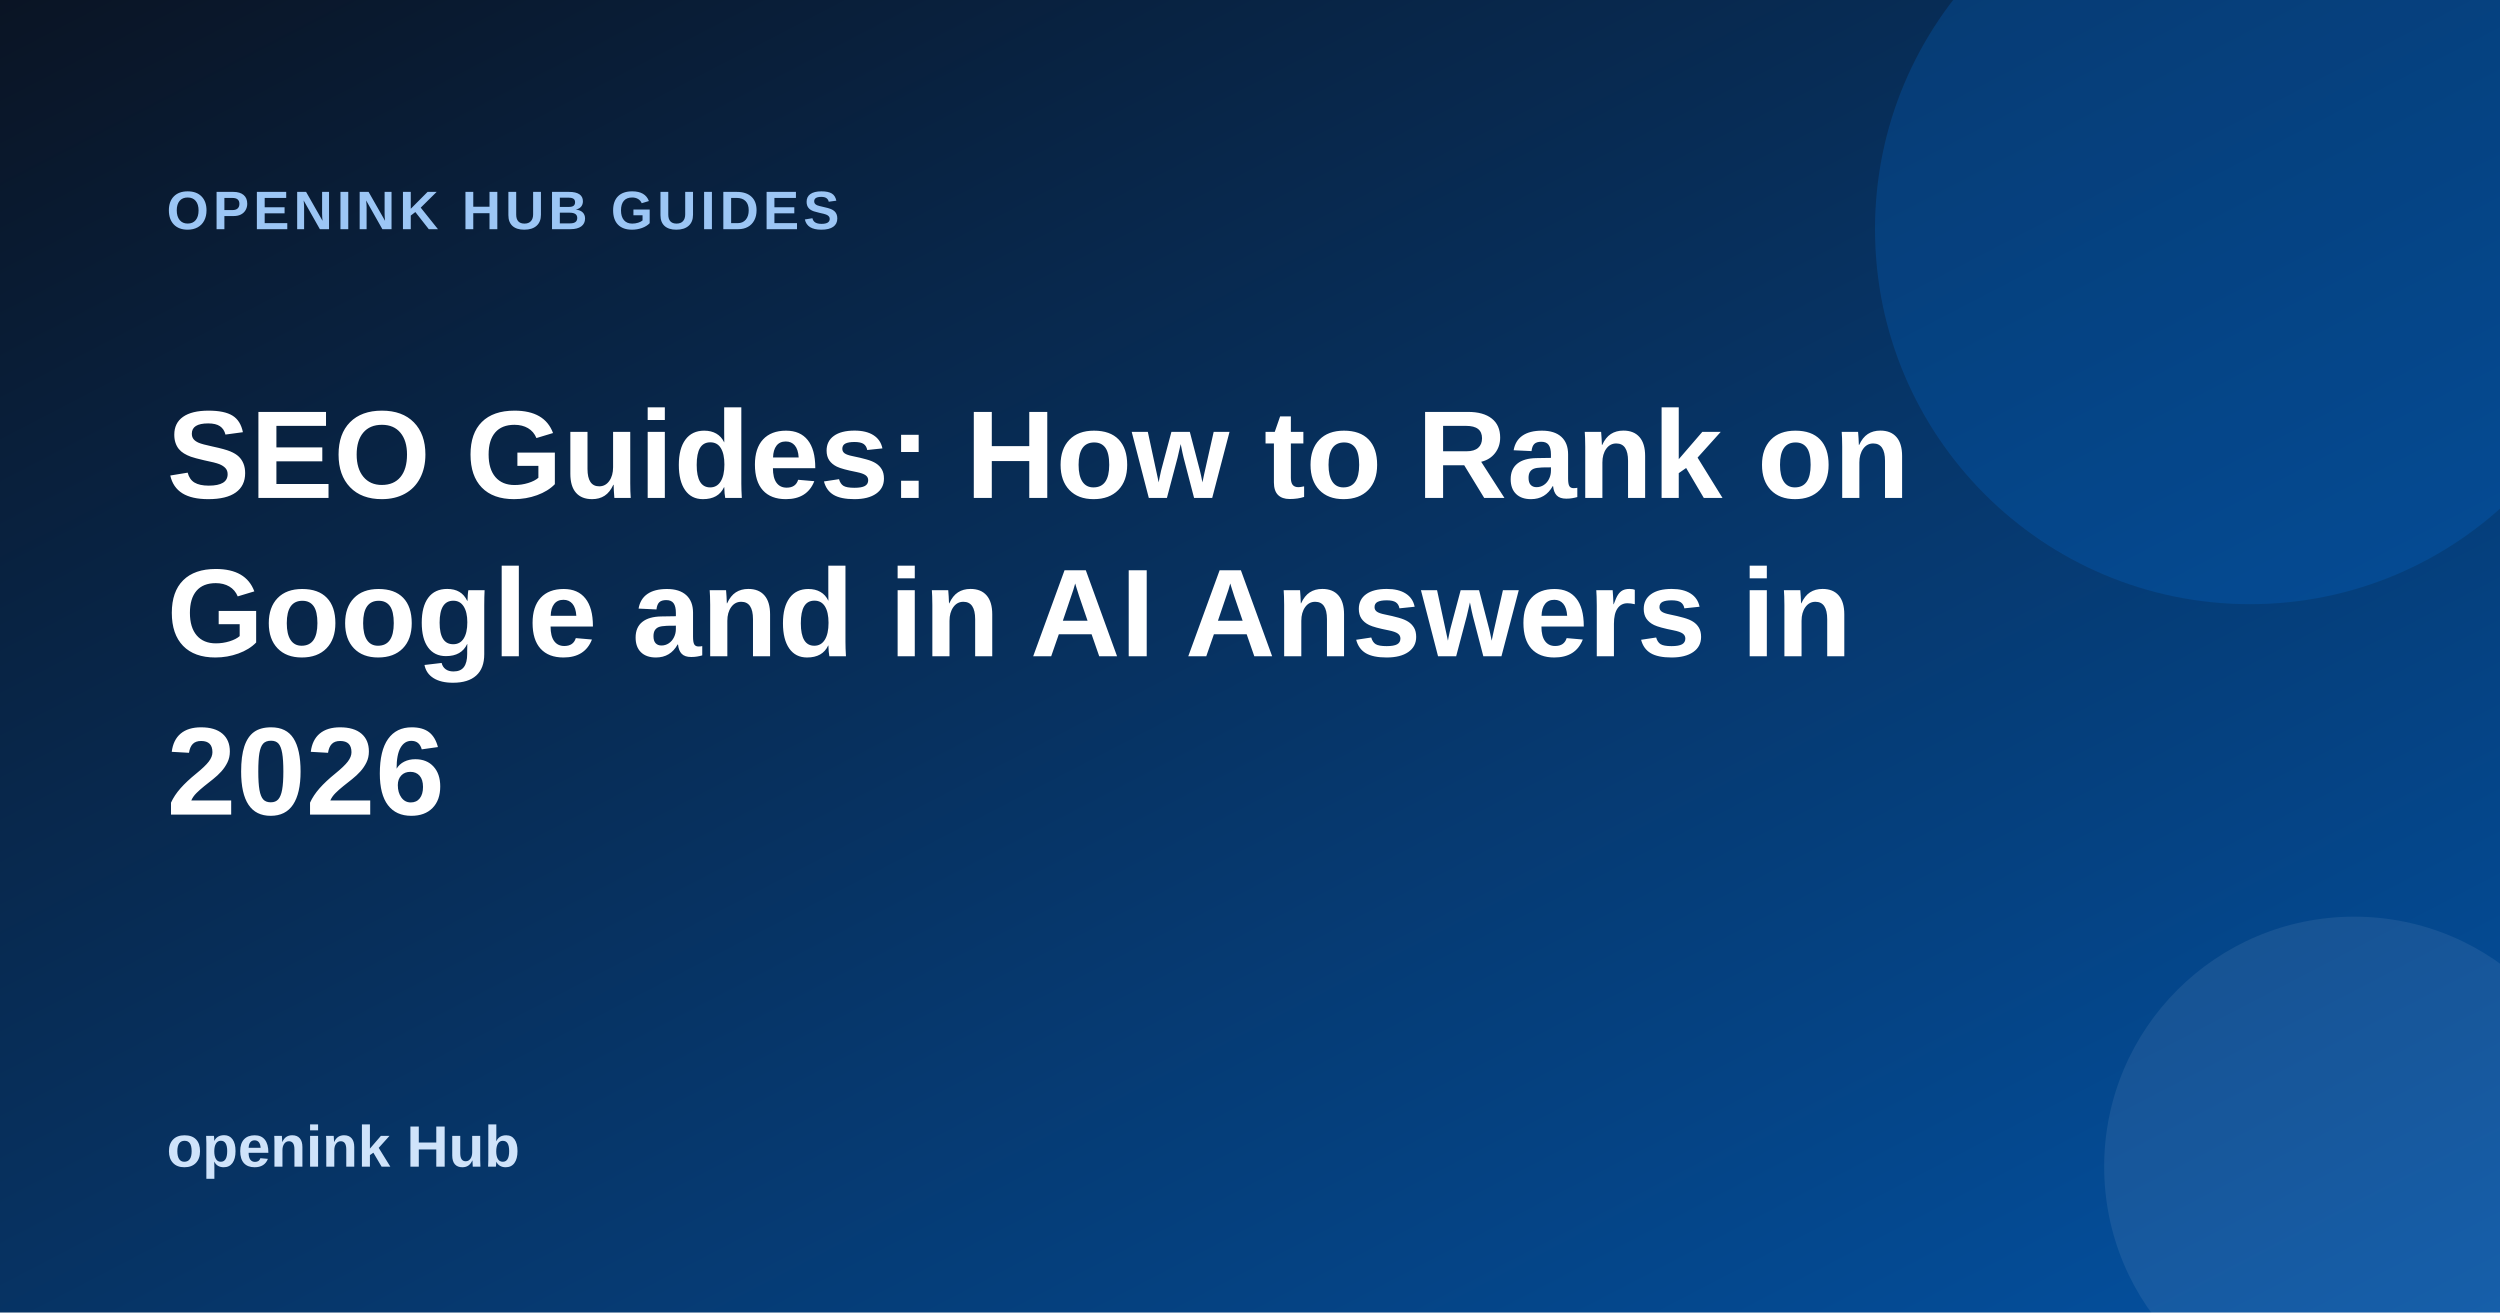
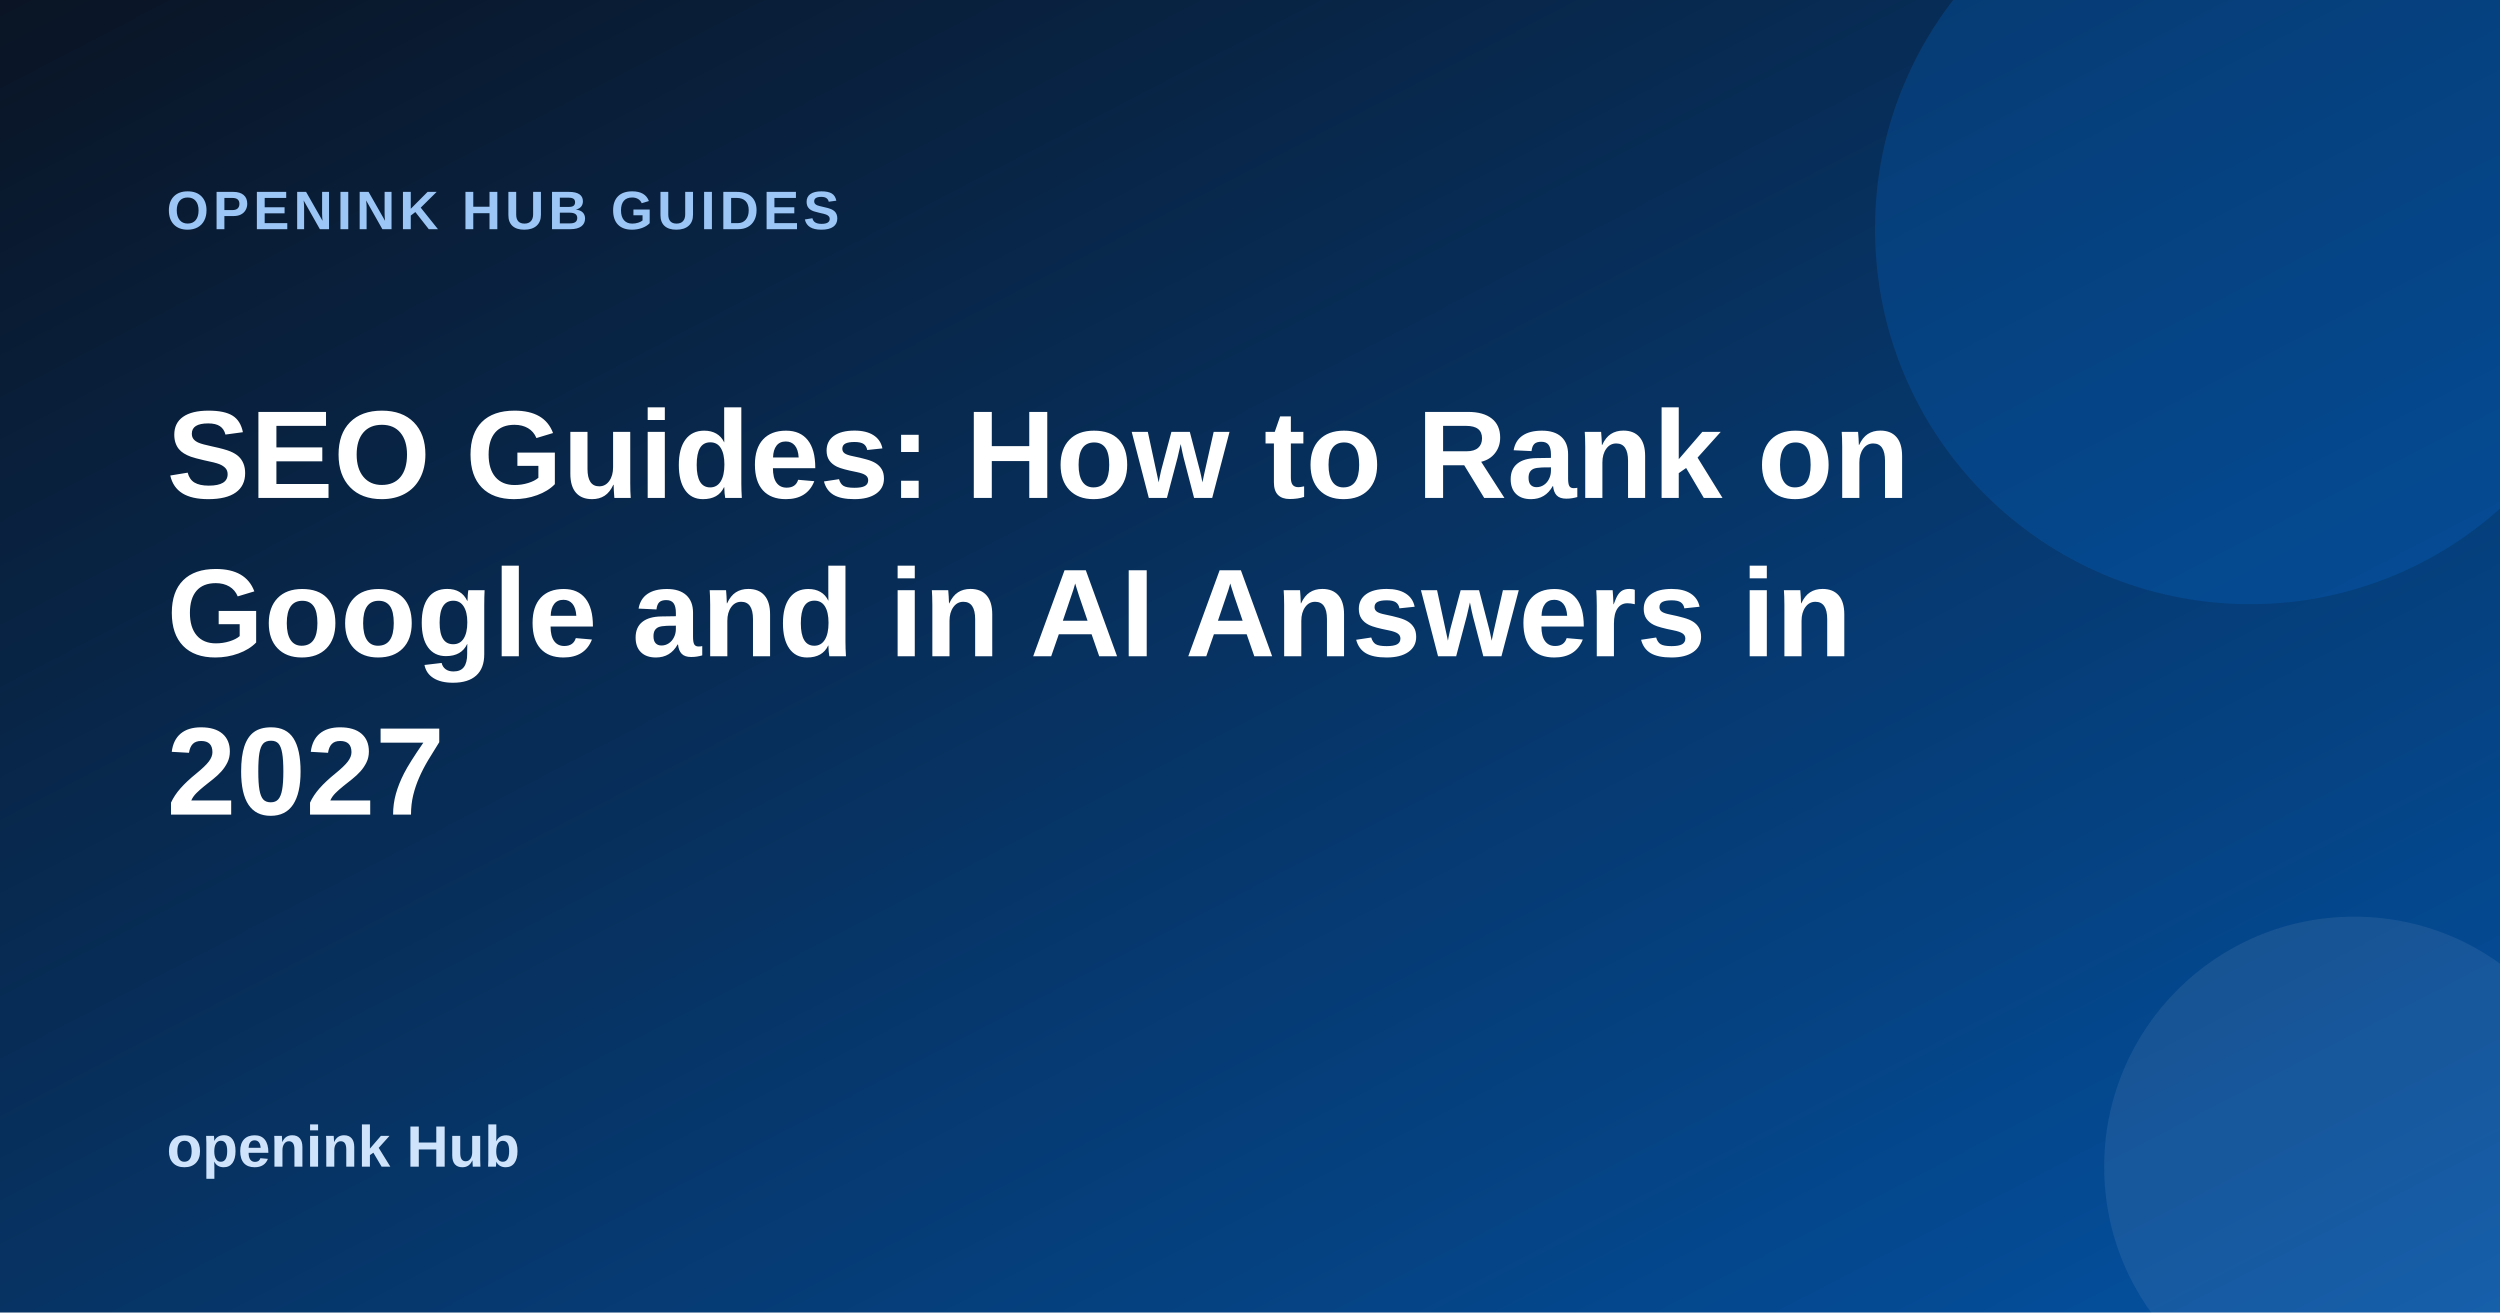
- <svg xmlns="http://www.w3.org/2000/svg" width="1200" height="630" viewBox="0 0 1200 630" role="img" aria-label="SEO Guides: How to Rank on Google and in AI Answers in 2026">
+ <svg xmlns="http://www.w3.org/2000/svg" width="1200" height="630" viewBox="0 0 1200 630" role="img" aria-label="SEO Guides: How to Rank on Google and in AI Answers in 2027">
  <defs>
    <linearGradient id="g" x1="0" y1="0" x2="1" y2="1">
      <stop offset="0" stop-color="#0a1424" />
      <stop offset="1" stop-color="#0352a3" />
    </linearGradient>
  </defs>
  <rect width="1200" height="630" fill="url(#g)" />
  <circle cx="1080" cy="110" r="180" fill="#046bd2" opacity=".25" />
  <circle cx="1130" cy="560" r="120" fill="#eef5fd" opacity=".08" />
  <text x="80" y="110" fill="#9cc6f5" font-family="Segoe UI,Arial,sans-serif" font-size="26" font-weight="600" letter-spacing="2">OPENINK HUB GUIDES</text>
  <text x="80" y="239" fill="#fff" font-family="Segoe UI,Arial,sans-serif" font-size="60" font-weight="700">SEO Guides: How to Rank on</text>
  <text x="80" y="315" fill="#fff" font-family="Segoe UI,Arial,sans-serif" font-size="60" font-weight="700">Google and in AI Answers in</text>
-   <text x="80" y="391" fill="#fff" font-family="Segoe UI,Arial,sans-serif" font-size="60" font-weight="700">2026</text>
+   <text x="80" y="391" fill="#fff" font-family="Segoe UI,Arial,sans-serif" font-size="60" font-weight="700">2027</text>
  <text x="80" y="560" fill="#cfe3fa" font-family="Segoe UI,Arial,sans-serif" font-size="28" font-weight="600">openink Hub</text>
</svg>
